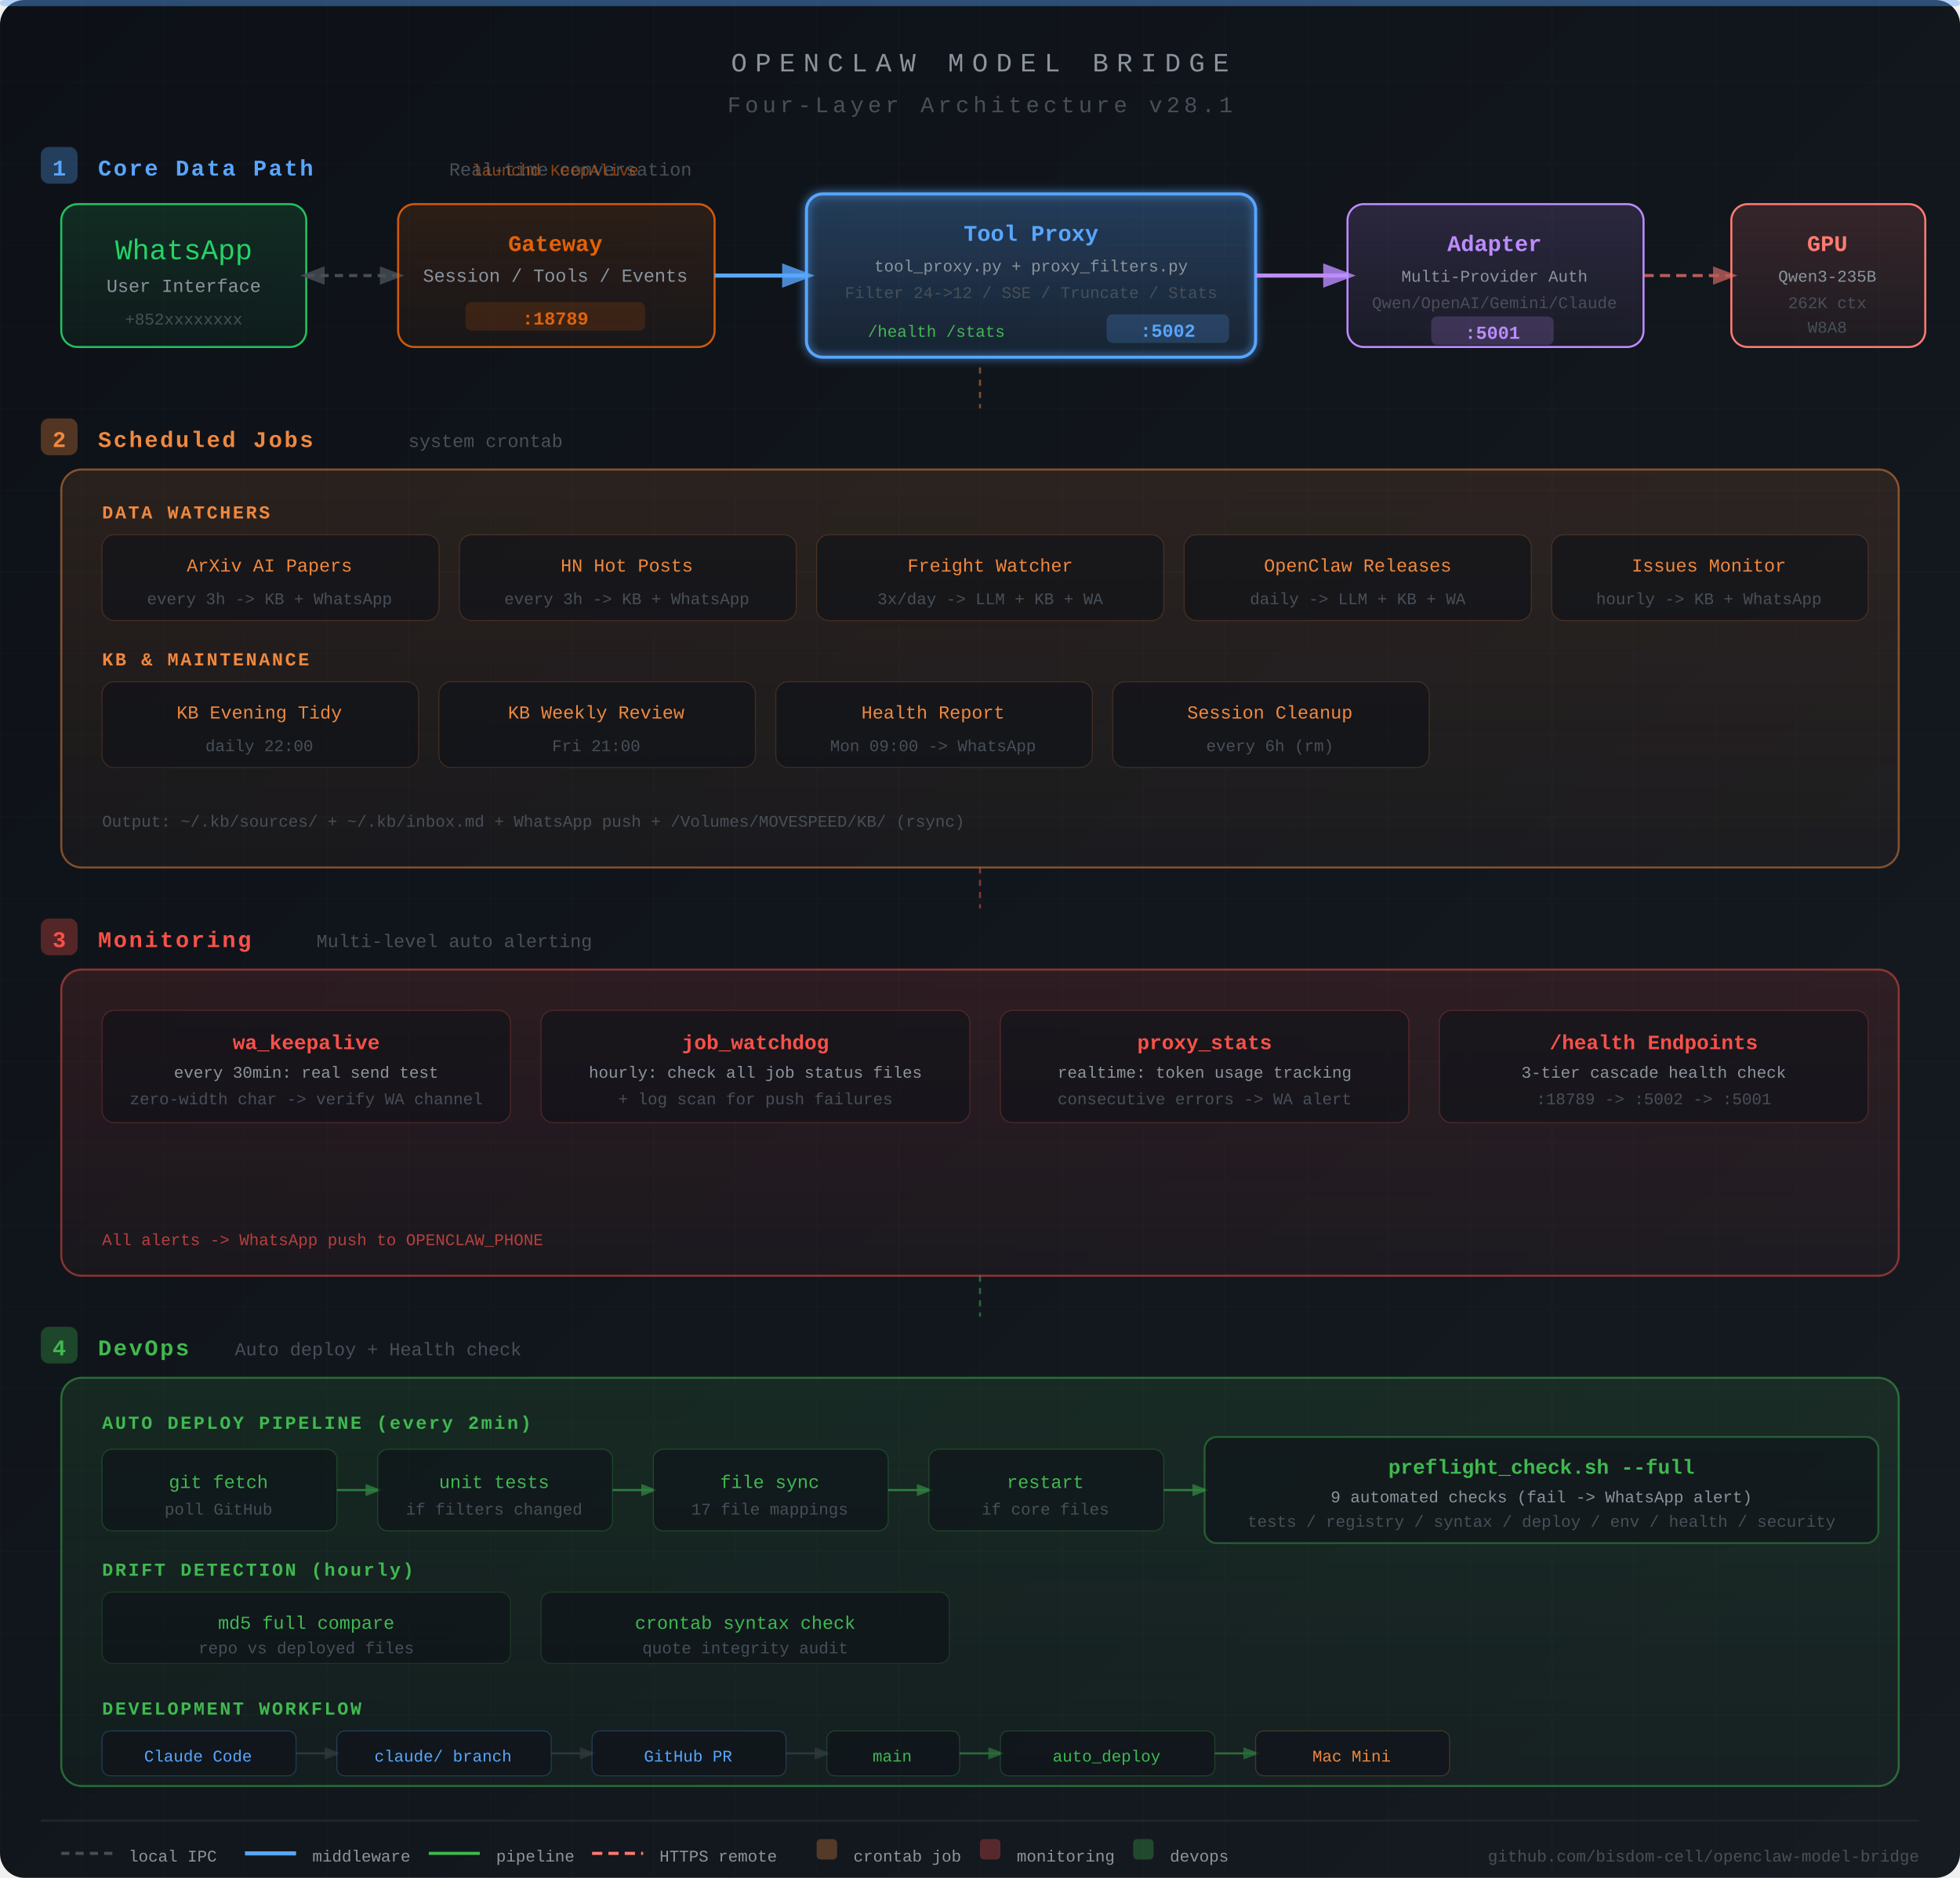
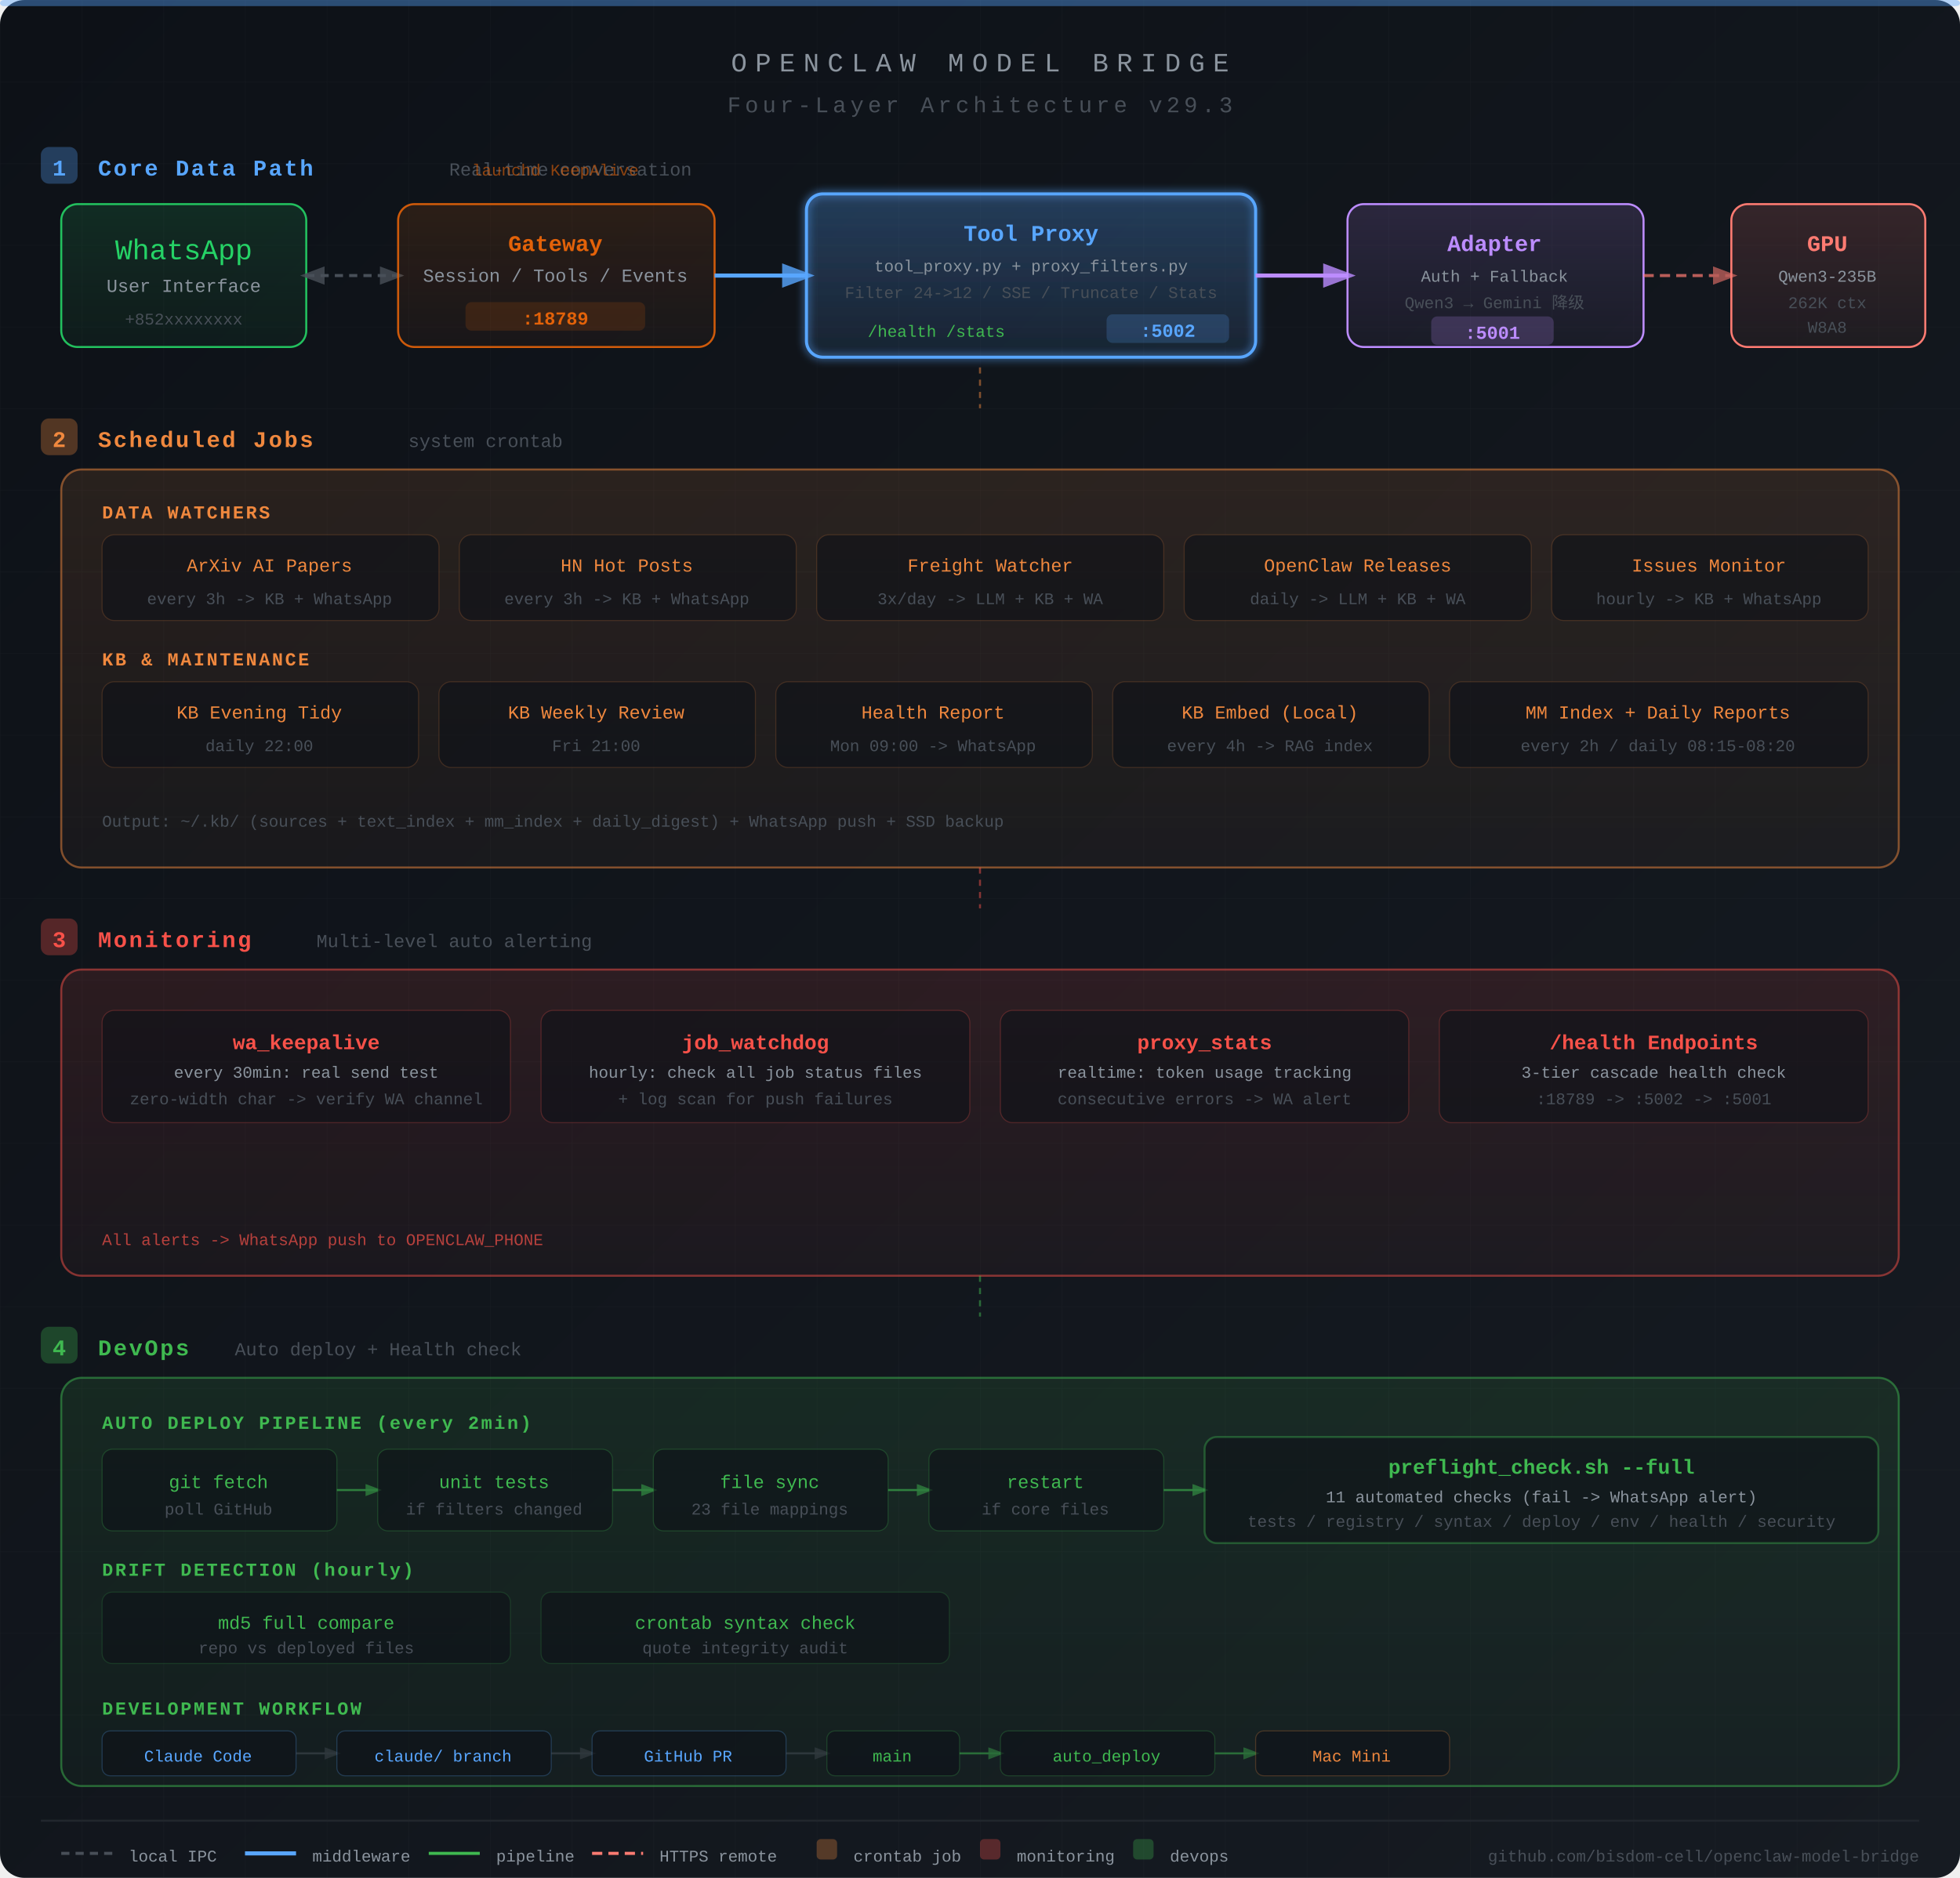
<svg xmlns="http://www.w3.org/2000/svg" viewBox="0 0 960 920" width="960" height="920" font-family="'Courier New', monospace">
  <defs>
    <linearGradient id="bgGrad" x1="0%" y1="0%" x2="100%" y2="100%">
      <stop offset="0%" style="stop-color:#0d1117;stop-opacity:1" />
      <stop offset="100%" style="stop-color:#161b22;stop-opacity:1" />
    </linearGradient>
    <linearGradient id="waGrad" x1="0%" y1="0%" x2="0%" y2="100%">
      <stop offset="0%" style="stop-color:#25d366;stop-opacity:0.15" />
      <stop offset="100%" style="stop-color:#25d366;stop-opacity:0.05" />
    </linearGradient>
    <linearGradient id="gwGrad" x1="0%" y1="0%" x2="0%" y2="100%">
      <stop offset="0%" style="stop-color:#e36209;stop-opacity:0.15" />
      <stop offset="100%" style="stop-color:#e36209;stop-opacity:0.05" />
    </linearGradient>
    <linearGradient id="proxyGrad" x1="0%" y1="0%" x2="0%" y2="100%">
      <stop offset="0%" style="stop-color:#58a6ff;stop-opacity:0.15" />
      <stop offset="100%" style="stop-color:#58a6ff;stop-opacity:0.05" />
    </linearGradient>
    <linearGradient id="adapterGrad" x1="0%" y1="0%" x2="0%" y2="100%">
      <stop offset="0%" style="stop-color:#bc8cff;stop-opacity:0.15" />
      <stop offset="100%" style="stop-color:#bc8cff;stop-opacity:0.05" />
    </linearGradient>
    <linearGradient id="gpuGrad" x1="0%" y1="0%" x2="0%" y2="100%">
      <stop offset="0%" style="stop-color:#ff7b72;stop-opacity:0.15" />
      <stop offset="100%" style="stop-color:#ff7b72;stop-opacity:0.05" />
    </linearGradient>
    <linearGradient id="jobGrad" x1="0%" y1="0%" x2="0%" y2="100%">
      <stop offset="0%" style="stop-color:#f0883e;stop-opacity:0.12" />
      <stop offset="100%" style="stop-color:#f0883e;stop-opacity:0.04" />
    </linearGradient>
    <linearGradient id="monGrad" x1="0%" y1="0%" x2="0%" y2="100%">
      <stop offset="0%" style="stop-color:#f85149;stop-opacity:0.12" />
      <stop offset="100%" style="stop-color:#f85149;stop-opacity:0.04" />
    </linearGradient>
    <linearGradient id="devopsGrad" x1="0%" y1="0%" x2="0%" y2="100%">
      <stop offset="0%" style="stop-color:#3fb950;stop-opacity:0.12" />
      <stop offset="100%" style="stop-color:#3fb950;stop-opacity:0.04" />
    </linearGradient>
    <filter id="glowBlue">
      <feGaussianBlur stdDeviation="2" result="coloredBlur" />
      <feMerge>
        <feMergeNode in="coloredBlur" />
        <feMergeNode in="SourceGraphic" />
      </feMerge>
    </filter>
    <marker id="arrowBlue" markerWidth="8" markerHeight="8" refX="6" refY="3" orient="auto">
      <path d="M0,0 L0,6 L8,3 z" fill="#58a6ff" opacity="0.8" />
    </marker>
    <marker id="arrowGray" markerWidth="8" markerHeight="8" refX="6" refY="3" orient="auto">
      <path d="M0,0 L0,6 L8,3 z" fill="#484f58" opacity="0.8" />
    </marker>
    <marker id="arrowGrayLeft" markerWidth="8" markerHeight="8" refX="2" refY="3" orient="auto">
      <path d="M8,0 L8,6 L0,3 z" fill="#484f58" opacity="0.8" />
    </marker>
    <marker id="arrowPurple" markerWidth="8" markerHeight="8" refX="6" refY="3" orient="auto">
      <path d="M0,0 L0,6 L8,3 z" fill="#bc8cff" opacity="0.8" />
    </marker>
    <marker id="arrowRed" markerWidth="8" markerHeight="8" refX="6" refY="3" orient="auto">
      <path d="M0,0 L0,6 L8,3 z" fill="#ff7b72" opacity="0.8" />
    </marker>
    <marker id="arrowGreen" markerWidth="8" markerHeight="8" refX="6" refY="3" orient="auto">
      <path d="M0,0 L0,6 L8,3 z" fill="#3fb950" opacity="0.8" />
    </marker>
    <marker id="arrowOrange" markerWidth="8" markerHeight="8" refX="6" refY="3" orient="auto">
      <path d="M0,0 L0,6 L8,3 z" fill="#f0883e" opacity="0.8" />
    </marker>
  </defs>
  <rect width="960" height="920" fill="url(#bgGrad)" rx="12" />
  <pattern id="grid" width="40" height="40" patternUnits="userSpaceOnUse">
    <path d="M 40 0 L 0 0 0 40" fill="none" stroke="#ffffff" stroke-width="0.3" opacity="0.04" />
  </pattern>
  <rect width="960" height="920" fill="url(#grid)" rx="12" />
  <rect x="0" y="0" width="960" height="3" rx="2" fill="#58a6ff" opacity="0.4" />
  <text x="480" y="35" text-anchor="middle" font-size="13" fill="#8b949e" letter-spacing="4">OPENCLAW MODEL BRIDGE</text>
-   <text x="480" y="55" text-anchor="middle" font-size="11" fill="#484f58" letter-spacing="2">Four-Layer Architecture  v28.1</text>
+   <text x="480" y="55" text-anchor="middle" font-size="11" fill="#484f58" letter-spacing="2">Four-Layer Architecture  v29.3</text>
  <rect x="20" y="72" width="18" height="18" rx="4" fill="#58a6ff" opacity="0.3" />
  <text x="29" y="86" text-anchor="middle" font-size="11" fill="#58a6ff" font-weight="bold">1</text>
  <text x="48" y="86" font-size="11" fill="#58a6ff" font-weight="bold" letter-spacing="1">Core Data Path</text>
  <text x="220" y="86" font-size="9" fill="#484f58">Real-time conversation</text>
  <rect x="30" y="100" width="120" height="70" rx="8" fill="url(#waGrad)" stroke="#25d366" stroke-width="1" opacity="0.9" />
  <text x="90" y="127" text-anchor="middle" font-size="14" fill="#25d366">WhatsApp</text>
  <text x="90" y="143" text-anchor="middle" font-size="9" fill="#8b949e">User Interface</text>
  <text x="90" y="159" text-anchor="middle" font-size="8" fill="#484f58">+852xxxxxxxx</text>
  <line x1="150" y1="135" x2="195" y2="135" stroke="#484f58" stroke-width="1.5" stroke-dasharray="4,3" marker-end="url(#arrowGray)" marker-start="url(#arrowGrayLeft)" />
  <rect x="195" y="100" width="155" height="70" rx="8" fill="url(#gwGrad)" stroke="#e36209" stroke-width="1" opacity="0.9" />
  <text x="272" y="123" text-anchor="middle" font-size="11" fill="#e36209" font-weight="bold">Gateway</text>
  <text x="272" y="138" text-anchor="middle" font-size="9" fill="#8b949e">Session / Tools / Events</text>
  <rect x="228" y="148" width="88" height="14" rx="3" fill="#e36209" opacity="0.15" />
  <text x="272" y="159" text-anchor="middle" font-size="9" fill="#e36209" font-weight="bold">:18789</text>
  <text x="272" y="86" text-anchor="middle" font-size="8" fill="#e36209" opacity="0.6">launchd KeepAlive</text>
  <line x1="350" y1="135" x2="395" y2="135" stroke="#58a6ff" stroke-width="2" marker-end="url(#arrowBlue)" />
  <rect x="395" y="95" width="220" height="80" rx="8" fill="url(#proxyGrad)" stroke="#58a6ff" stroke-width="1.5" filter="url(#glowBlue)" />
  <text x="505" y="118" text-anchor="middle" font-size="11" fill="#58a6ff" font-weight="bold">Tool Proxy</text>
  <text x="505" y="133" text-anchor="middle" font-size="8" fill="#8b949e">tool_proxy.py + proxy_filters.py</text>
  <text x="505" y="146" text-anchor="middle" font-size="8" fill="#484f58">Filter 24-&gt;12 / SSE / Truncate / Stats</text>
  <rect x="542" y="154" width="60" height="14" rx="3" fill="#58a6ff" opacity="0.2" />
  <text x="572" y="165" text-anchor="middle" font-size="9" fill="#58a6ff" font-weight="bold">:5002</text>
  <text x="425" y="165" font-size="8" fill="#3fb950">/health /stats</text>
  <line x1="615" y1="135" x2="660" y2="135" stroke="#bc8cff" stroke-width="2" marker-end="url(#arrowPurple)" />
  <rect x="660" y="100" width="145" height="70" rx="8" fill="url(#adapterGrad)" stroke="#bc8cff" stroke-width="1" />
  <text x="732" y="123" text-anchor="middle" font-size="11" fill="#bc8cff" font-weight="bold">Adapter</text>
-   <text x="732" y="138" text-anchor="middle" font-size="8" fill="#8b949e">Multi-Provider Auth</text>
-   <text x="732" y="151" text-anchor="middle" font-size="8" fill="#484f58">Qwen/OpenAI/Gemini/Claude</text>
+   <text x="732" y="138" text-anchor="middle" font-size="8" fill="#8b949e">Auth + Fallback</text>
+   <text x="732" y="151" text-anchor="middle" font-size="8" fill="#484f58">Qwen3 → Gemini 降级</text>
  <rect x="701" y="155" width="60" height="14" rx="3" fill="#bc8cff" opacity="0.2" />
  <text x="731" y="166" text-anchor="middle" font-size="9" fill="#bc8cff" font-weight="bold">:5001</text>
  <line x1="805" y1="135" x2="848" y2="135" stroke="#ff7b72" stroke-width="1.5" stroke-dasharray="5,3" marker-end="url(#arrowRed)" opacity="0.7" />
  <rect x="848" y="100" width="95" height="70" rx="8" fill="url(#gpuGrad)" stroke="#ff7b72" stroke-width="1" />
  <text x="895" y="123" text-anchor="middle" font-size="11" fill="#ff7b72" font-weight="bold">GPU</text>
  <text x="895" y="138" text-anchor="middle" font-size="8" fill="#8b949e">Qwen3-235B</text>
  <text x="895" y="151" text-anchor="middle" font-size="8" fill="#484f58">262K ctx</text>
  <text x="895" y="163" text-anchor="middle" font-size="8" fill="#484f58">W8A8</text>
  <line x1="480" y1="180" x2="480" y2="200" stroke="#f0883e" stroke-width="1" stroke-dasharray="3,3" opacity="0.5" />
  <rect x="20" y="205" width="18" height="18" rx="4" fill="#f0883e" opacity="0.3" />
  <text x="29" y="219" text-anchor="middle" font-size="11" fill="#f0883e" font-weight="bold">2</text>
  <text x="48" y="219" font-size="11" fill="#f0883e" font-weight="bold" letter-spacing="1">Scheduled Jobs</text>
  <text x="200" y="219" font-size="9" fill="#484f58">system crontab</text>
  <rect x="30" y="230" width="900" height="195" rx="10" fill="url(#jobGrad)" stroke="#f0883e" stroke-width="1" stroke-opacity="0.5" />
  <text x="50" y="254" font-size="9" fill="#f0883e" font-weight="bold" letter-spacing="1">DATA WATCHERS</text>
  <rect x="50" y="262" width="165" height="42" rx="6" fill="#0d1117" opacity="0.6" stroke="#f0883e" stroke-width="0.5" stroke-opacity="0.3" />
  <text x="132" y="280" text-anchor="middle" font-size="9" fill="#f0883e">ArXiv AI Papers</text>
  <text x="132" y="296" text-anchor="middle" font-size="8" fill="#484f58">every 3h -&gt; KB + WhatsApp</text>
  <rect x="225" y="262" width="165" height="42" rx="6" fill="#0d1117" opacity="0.6" stroke="#f0883e" stroke-width="0.5" stroke-opacity="0.3" />
  <text x="307" y="280" text-anchor="middle" font-size="9" fill="#f0883e">HN Hot Posts</text>
  <text x="307" y="296" text-anchor="middle" font-size="8" fill="#484f58">every 3h -&gt; KB + WhatsApp</text>
  <rect x="400" y="262" width="170" height="42" rx="6" fill="#0d1117" opacity="0.6" stroke="#f0883e" stroke-width="0.5" stroke-opacity="0.3" />
  <text x="485" y="280" text-anchor="middle" font-size="9" fill="#f0883e">Freight Watcher</text>
  <text x="485" y="296" text-anchor="middle" font-size="8" fill="#484f58">3x/day -&gt; LLM + KB + WA</text>
  <rect x="580" y="262" width="170" height="42" rx="6" fill="#0d1117" opacity="0.6" stroke="#f0883e" stroke-width="0.5" stroke-opacity="0.3" />
  <text x="665" y="280" text-anchor="middle" font-size="9" fill="#f0883e">OpenClaw Releases</text>
  <text x="665" y="296" text-anchor="middle" font-size="8" fill="#484f58">daily -&gt; LLM + KB + WA</text>
  <rect x="760" y="262" width="155" height="42" rx="6" fill="#0d1117" opacity="0.6" stroke="#f0883e" stroke-width="0.5" stroke-opacity="0.3" />
  <text x="837" y="280" text-anchor="middle" font-size="9" fill="#f0883e">Issues Monitor</text>
  <text x="837" y="296" text-anchor="middle" font-size="8" fill="#484f58">hourly -&gt; KB + WhatsApp</text>
  <text x="50" y="326" font-size="9" fill="#f0883e" font-weight="bold" letter-spacing="1">KB &amp; MAINTENANCE</text>
  <rect x="50" y="334" width="155" height="42" rx="6" fill="#0d1117" opacity="0.6" stroke="#f0883e" stroke-width="0.5" stroke-opacity="0.3" />
  <text x="127" y="352" text-anchor="middle" font-size="9" fill="#f0883e">KB Evening Tidy</text>
  <text x="127" y="368" text-anchor="middle" font-size="8" fill="#484f58">daily 22:00</text>
  <rect x="215" y="334" width="155" height="42" rx="6" fill="#0d1117" opacity="0.6" stroke="#f0883e" stroke-width="0.5" stroke-opacity="0.3" />
  <text x="292" y="352" text-anchor="middle" font-size="9" fill="#f0883e">KB Weekly Review</text>
  <text x="292" y="368" text-anchor="middle" font-size="8" fill="#484f58">Fri 21:00</text>
  <rect x="380" y="334" width="155" height="42" rx="6" fill="#0d1117" opacity="0.6" stroke="#f0883e" stroke-width="0.5" stroke-opacity="0.3" />
  <text x="457" y="352" text-anchor="middle" font-size="9" fill="#f0883e">Health Report</text>
  <text x="457" y="368" text-anchor="middle" font-size="8" fill="#484f58">Mon 09:00 -&gt; WhatsApp</text>
  <rect x="545" y="334" width="155" height="42" rx="6" fill="#0d1117" opacity="0.6" stroke="#f0883e" stroke-width="0.5" stroke-opacity="0.3" />
-   <text x="622" y="352" text-anchor="middle" font-size="9" fill="#f0883e">Session Cleanup</text>
-   <text x="622" y="368" text-anchor="middle" font-size="8" fill="#484f58">every 6h (rm)</text>
-   <text x="50" y="405" font-size="8" fill="#484f58">Output: ~/.kb/sources/ + ~/.kb/inbox.md + WhatsApp push + /Volumes/MOVESPEED/KB/ (rsync)</text>
+   <text x="622" y="352" text-anchor="middle" font-size="9" fill="#f0883e">KB Embed (Local)</text>
+   <text x="622" y="368" text-anchor="middle" font-size="8" fill="#484f58">every 4h -&gt; RAG index</text>
+   <rect x="710" y="334" width="205" height="42" rx="6" fill="#0d1117" opacity="0.6" stroke="#f0883e" stroke-width="0.5" stroke-opacity="0.3" />
+   <text x="812" y="352" text-anchor="middle" font-size="9" fill="#f0883e">MM Index + Daily Reports</text>
+   <text x="812" y="368" text-anchor="middle" font-size="8" fill="#484f58">every 2h / daily 08:15-08:20</text>
+   <text x="50" y="405" font-size="8" fill="#484f58">Output: ~/.kb/ (sources + text_index + mm_index + daily_digest) + WhatsApp push + SSD backup</text>
  <line x1="480" y1="425" x2="480" y2="445" stroke="#f85149" stroke-width="1" stroke-dasharray="3,3" opacity="0.5" />
  <rect x="20" y="450" width="18" height="18" rx="4" fill="#f85149" opacity="0.3" />
  <text x="29" y="464" text-anchor="middle" font-size="11" fill="#f85149" font-weight="bold">3</text>
  <text x="48" y="464" font-size="11" fill="#f85149" font-weight="bold" letter-spacing="1">Monitoring</text>
  <text x="155" y="464" font-size="9" fill="#484f58">Multi-level auto alerting</text>
  <rect x="30" y="475" width="900" height="150" rx="10" fill="url(#monGrad)" stroke="#f85149" stroke-width="1" stroke-opacity="0.5" />
  <rect x="50" y="495" width="200" height="55" rx="6" fill="#0d1117" opacity="0.6" stroke="#f85149" stroke-width="0.5" stroke-opacity="0.4" />
  <text x="150" y="514" text-anchor="middle" font-size="10" fill="#f85149" font-weight="bold">wa_keepalive</text>
  <text x="150" y="528" text-anchor="middle" font-size="8" fill="#8b949e">every 30min: real send test</text>
  <text x="150" y="541" text-anchor="middle" font-size="8" fill="#484f58">zero-width char -&gt; verify WA channel</text>
  <rect x="265" y="495" width="210" height="55" rx="6" fill="#0d1117" opacity="0.6" stroke="#f85149" stroke-width="0.5" stroke-opacity="0.4" />
  <text x="370" y="514" text-anchor="middle" font-size="10" fill="#f85149" font-weight="bold">job_watchdog</text>
  <text x="370" y="528" text-anchor="middle" font-size="8" fill="#8b949e">hourly: check all job status files</text>
  <text x="370" y="541" text-anchor="middle" font-size="8" fill="#484f58">+ log scan for push failures</text>
  <rect x="490" y="495" width="200" height="55" rx="6" fill="#0d1117" opacity="0.6" stroke="#f85149" stroke-width="0.5" stroke-opacity="0.4" />
  <text x="590" y="514" text-anchor="middle" font-size="10" fill="#f85149" font-weight="bold">proxy_stats</text>
  <text x="590" y="528" text-anchor="middle" font-size="8" fill="#8b949e">realtime: token usage tracking</text>
  <text x="590" y="541" text-anchor="middle" font-size="8" fill="#484f58">consecutive errors -&gt; WA alert</text>
  <rect x="705" y="495" width="210" height="55" rx="6" fill="#0d1117" opacity="0.6" stroke="#f85149" stroke-width="0.5" stroke-opacity="0.4" />
  <text x="810" y="514" text-anchor="middle" font-size="10" fill="#f85149" font-weight="bold">/health Endpoints</text>
  <text x="810" y="528" text-anchor="middle" font-size="8" fill="#8b949e">3-tier cascade health check</text>
  <text x="810" y="541" text-anchor="middle" font-size="8" fill="#484f58">:18789 -&gt; :5002 -&gt; :5001</text>
  <text x="50" y="610" font-size="8" fill="#f85149" opacity="0.7">All alerts -&gt; WhatsApp push to OPENCLAW_PHONE</text>
  <line x1="480" y1="625" x2="480" y2="645" stroke="#3fb950" stroke-width="1" stroke-dasharray="3,3" opacity="0.5" />
  <rect x="20" y="650" width="18" height="18" rx="4" fill="#3fb950" opacity="0.3" />
  <text x="29" y="664" text-anchor="middle" font-size="11" fill="#3fb950" font-weight="bold">4</text>
  <text x="48" y="664" font-size="11" fill="#3fb950" font-weight="bold" letter-spacing="1">DevOps</text>
  <text x="115" y="664" font-size="9" fill="#484f58">Auto deploy + Health check</text>
  <rect x="30" y="675" width="900" height="200" rx="10" fill="url(#devopsGrad)" stroke="#3fb950" stroke-width="1" stroke-opacity="0.5" />
  <text x="50" y="700" font-size="9" fill="#3fb950" font-weight="bold" letter-spacing="1">AUTO DEPLOY PIPELINE (every 2min)</text>
  <rect x="50" y="710" width="115" height="40" rx="5" fill="#0d1117" opacity="0.6" stroke="#3fb950" stroke-width="0.5" stroke-opacity="0.4" />
  <text x="107" y="729" text-anchor="middle" font-size="9" fill="#3fb950">git fetch</text>
  <text x="107" y="742" text-anchor="middle" font-size="8" fill="#484f58">poll GitHub</text>
  <line x1="165" y1="730" x2="185" y2="730" stroke="#3fb950" stroke-width="1" marker-end="url(#arrowGreen)" opacity="0.6" />
  <rect x="185" y="710" width="115" height="40" rx="5" fill="#0d1117" opacity="0.6" stroke="#3fb950" stroke-width="0.5" stroke-opacity="0.4" />
  <text x="242" y="729" text-anchor="middle" font-size="9" fill="#3fb950">unit tests</text>
  <text x="242" y="742" text-anchor="middle" font-size="8" fill="#484f58">if filters changed</text>
  <line x1="300" y1="730" x2="320" y2="730" stroke="#3fb950" stroke-width="1" marker-end="url(#arrowGreen)" opacity="0.6" />
  <rect x="320" y="710" width="115" height="40" rx="5" fill="#0d1117" opacity="0.6" stroke="#3fb950" stroke-width="0.5" stroke-opacity="0.4" />
  <text x="377" y="729" text-anchor="middle" font-size="9" fill="#3fb950">file sync</text>
-   <text x="377" y="742" text-anchor="middle" font-size="8" fill="#484f58">17 file mappings</text>
+   <text x="377" y="742" text-anchor="middle" font-size="8" fill="#484f58">23 file mappings</text>
  <line x1="435" y1="730" x2="455" y2="730" stroke="#3fb950" stroke-width="1" marker-end="url(#arrowGreen)" opacity="0.6" />
  <rect x="455" y="710" width="115" height="40" rx="5" fill="#0d1117" opacity="0.6" stroke="#3fb950" stroke-width="0.5" stroke-opacity="0.4" />
  <text x="512" y="729" text-anchor="middle" font-size="9" fill="#3fb950">restart</text>
  <text x="512" y="742" text-anchor="middle" font-size="8" fill="#484f58">if core files</text>
  <line x1="570" y1="730" x2="590" y2="730" stroke="#3fb950" stroke-width="1" marker-end="url(#arrowGreen)" opacity="0.6" />
  <rect x="590" y="704" width="330" height="52" rx="6" fill="#0d1117" opacity="0.6" stroke="#3fb950" stroke-width="1" stroke-opacity="0.6" />
  <text x="755" y="722" text-anchor="middle" font-size="10" fill="#3fb950" font-weight="bold">preflight_check.sh --full</text>
-   <text x="755" y="736" text-anchor="middle" font-size="8" fill="#8b949e">9 automated checks (fail -&gt; WhatsApp alert)</text>
+   <text x="755" y="736" text-anchor="middle" font-size="8" fill="#8b949e">11 automated checks (fail -&gt; WhatsApp alert)</text>
  <text x="755" y="748" text-anchor="middle" font-size="8" fill="#484f58">tests / registry / syntax / deploy / env / health / security</text>
  <text x="50" y="772" font-size="9" fill="#3fb950" font-weight="bold" letter-spacing="1">DRIFT DETECTION (hourly)</text>
  <rect x="50" y="780" width="200" height="35" rx="5" fill="#0d1117" opacity="0.6" stroke="#3fb950" stroke-width="0.5" stroke-opacity="0.3" />
  <text x="150" y="798" text-anchor="middle" font-size="9" fill="#3fb950">md5 full compare</text>
  <text x="150" y="810" text-anchor="middle" font-size="8" fill="#484f58">repo vs deployed files</text>
  <rect x="265" y="780" width="200" height="35" rx="5" fill="#0d1117" opacity="0.6" stroke="#3fb950" stroke-width="0.5" stroke-opacity="0.3" />
  <text x="365" y="798" text-anchor="middle" font-size="9" fill="#3fb950">crontab syntax check</text>
  <text x="365" y="810" text-anchor="middle" font-size="8" fill="#484f58">quote integrity audit</text>
  <text x="50" y="840" font-size="9" fill="#3fb950" font-weight="bold" letter-spacing="1">DEVELOPMENT WORKFLOW</text>
  <rect x="50" y="848" width="95" height="22" rx="4" fill="#0d1117" opacity="0.6" stroke="#58a6ff" stroke-width="0.5" stroke-opacity="0.4" />
  <text x="97" y="863" text-anchor="middle" font-size="8" fill="#58a6ff">Claude Code</text>
  <line x1="145" y1="859" x2="165" y2="859" stroke="#484f58" stroke-width="1" marker-end="url(#arrowGray)" opacity="0.5" />
  <rect x="165" y="848" width="105" height="22" rx="4" fill="#0d1117" opacity="0.6" stroke="#58a6ff" stroke-width="0.5" stroke-opacity="0.4" />
  <text x="217" y="863" text-anchor="middle" font-size="8" fill="#58a6ff">claude/ branch</text>
  <line x1="270" y1="859" x2="290" y2="859" stroke="#484f58" stroke-width="1" marker-end="url(#arrowGray)" opacity="0.5" />
  <rect x="290" y="848" width="95" height="22" rx="4" fill="#0d1117" opacity="0.6" stroke="#58a6ff" stroke-width="0.5" stroke-opacity="0.4" />
  <text x="337" y="863" text-anchor="middle" font-size="8" fill="#58a6ff">GitHub PR</text>
  <line x1="385" y1="859" x2="405" y2="859" stroke="#484f58" stroke-width="1" marker-end="url(#arrowGray)" opacity="0.5" />
  <rect x="405" y="848" width="65" height="22" rx="4" fill="#0d1117" opacity="0.6" stroke="#3fb950" stroke-width="0.5" stroke-opacity="0.4" />
  <text x="437" y="863" text-anchor="middle" font-size="8" fill="#3fb950">main</text>
  <line x1="470" y1="859" x2="490" y2="859" stroke="#3fb950" stroke-width="1" marker-end="url(#arrowGreen)" opacity="0.5" />
  <rect x="490" y="848" width="105" height="22" rx="4" fill="#0d1117" opacity="0.6" stroke="#3fb950" stroke-width="0.5" stroke-opacity="0.4" />
  <text x="542" y="863" text-anchor="middle" font-size="8" fill="#3fb950">auto_deploy</text>
  <line x1="595" y1="859" x2="615" y2="859" stroke="#3fb950" stroke-width="1" marker-end="url(#arrowGreen)" opacity="0.5" />
  <rect x="615" y="848" width="95" height="22" rx="4" fill="#0d1117" opacity="0.6" stroke="#f0883e" stroke-width="0.5" stroke-opacity="0.4" />
  <text x="662" y="863" text-anchor="middle" font-size="8" fill="#f0883e">Mac Mini</text>
  <line x1="20" y1="892" x2="940" y2="892" stroke="#21262d" stroke-width="1" />
  <line x1="30" y1="908" x2="55" y2="908" stroke="#484f58" stroke-width="1.5" stroke-dasharray="4,3" />
  <text x="63" y="912" font-size="8" fill="#8b949e">local IPC</text>
  <line x1="120" y1="908" x2="145" y2="908" stroke="#58a6ff" stroke-width="2" />
  <text x="153" y="912" font-size="8" fill="#8b949e">middleware</text>
  <line x1="210" y1="908" x2="235" y2="908" stroke="#3fb950" stroke-width="1.5" />
  <text x="243" y="912" font-size="8" fill="#8b949e">pipeline</text>
  <line x1="290" y1="908" x2="315" y2="908" stroke="#ff7b72" stroke-width="1.5" stroke-dasharray="5,3" />
  <text x="323" y="912" font-size="8" fill="#8b949e">HTTPS remote</text>
  <rect x="400" y="901" width="10" height="10" rx="2" fill="#f0883e" opacity="0.3" />
  <text x="418" y="912" font-size="8" fill="#8b949e">crontab job</text>
  <rect x="480" y="901" width="10" height="10" rx="2" fill="#f85149" opacity="0.3" />
  <text x="498" y="912" font-size="8" fill="#8b949e">monitoring</text>
  <rect x="555" y="901" width="10" height="10" rx="2" fill="#3fb950" opacity="0.3" />
  <text x="573" y="912" font-size="8" fill="#8b949e">devops</text>
  <text x="940" y="912" text-anchor="end" font-size="8" fill="#484f58">github.com/bisdom-cell/openclaw-model-bridge</text>
</svg>
